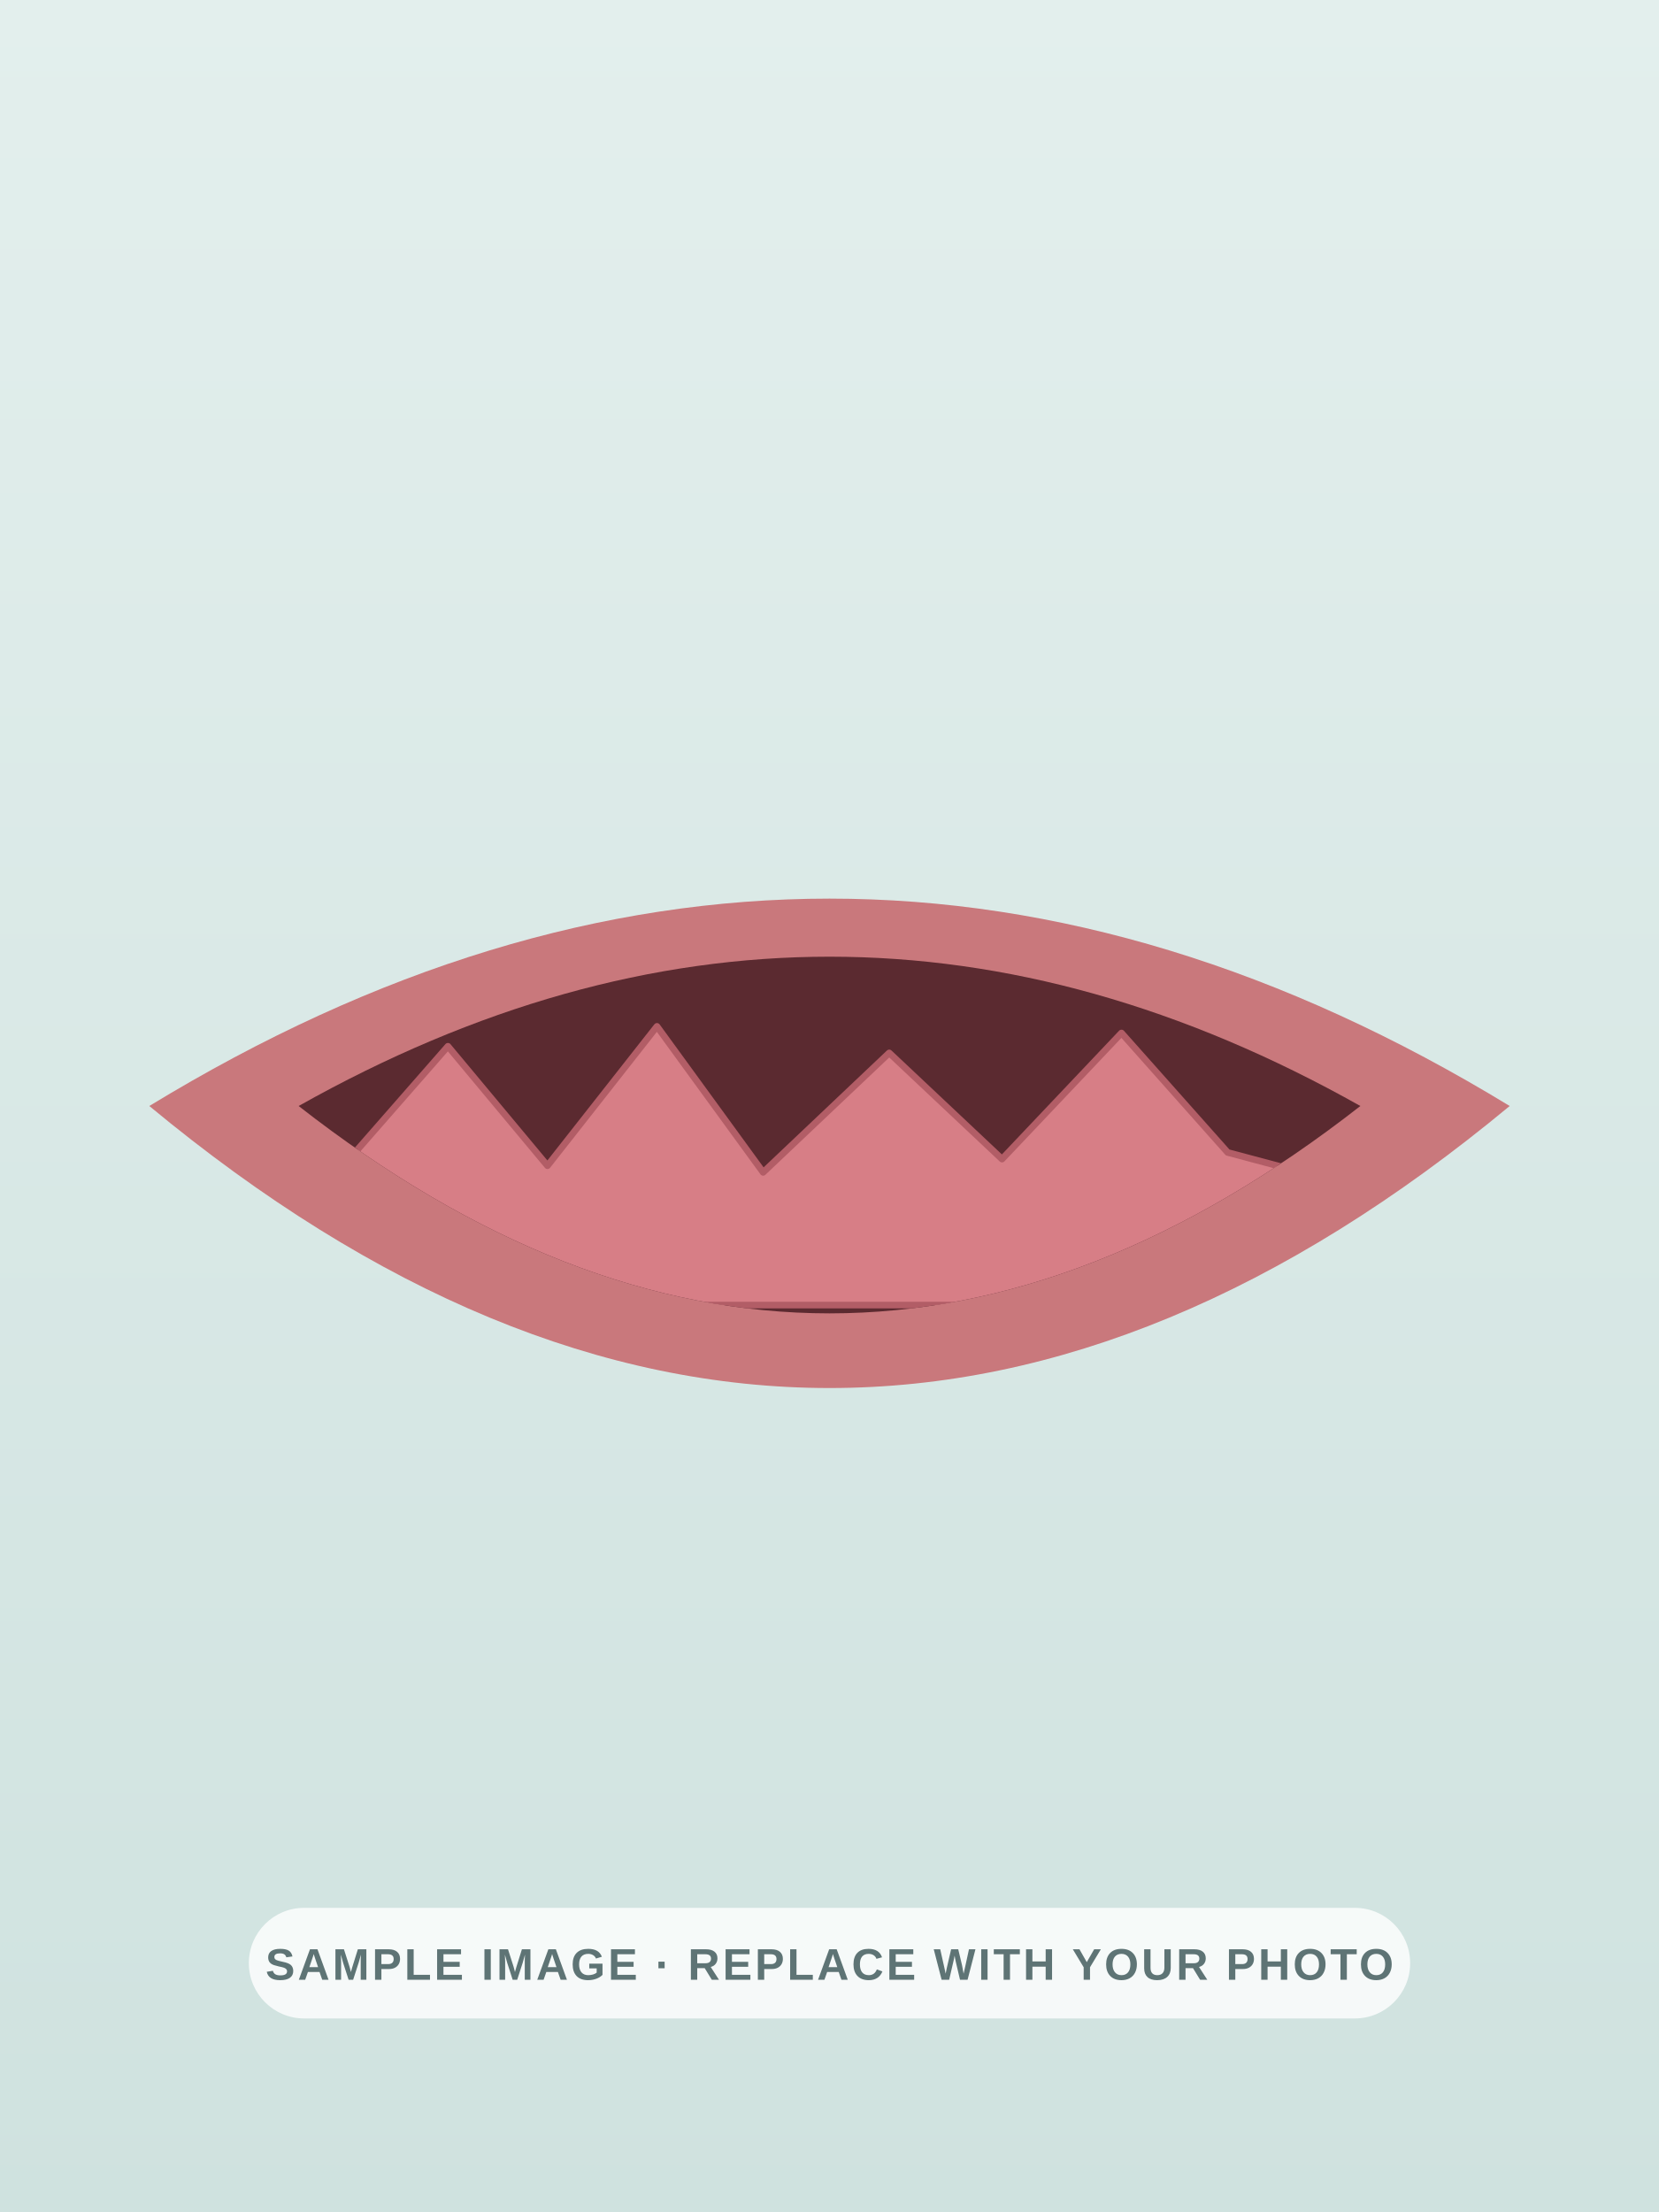
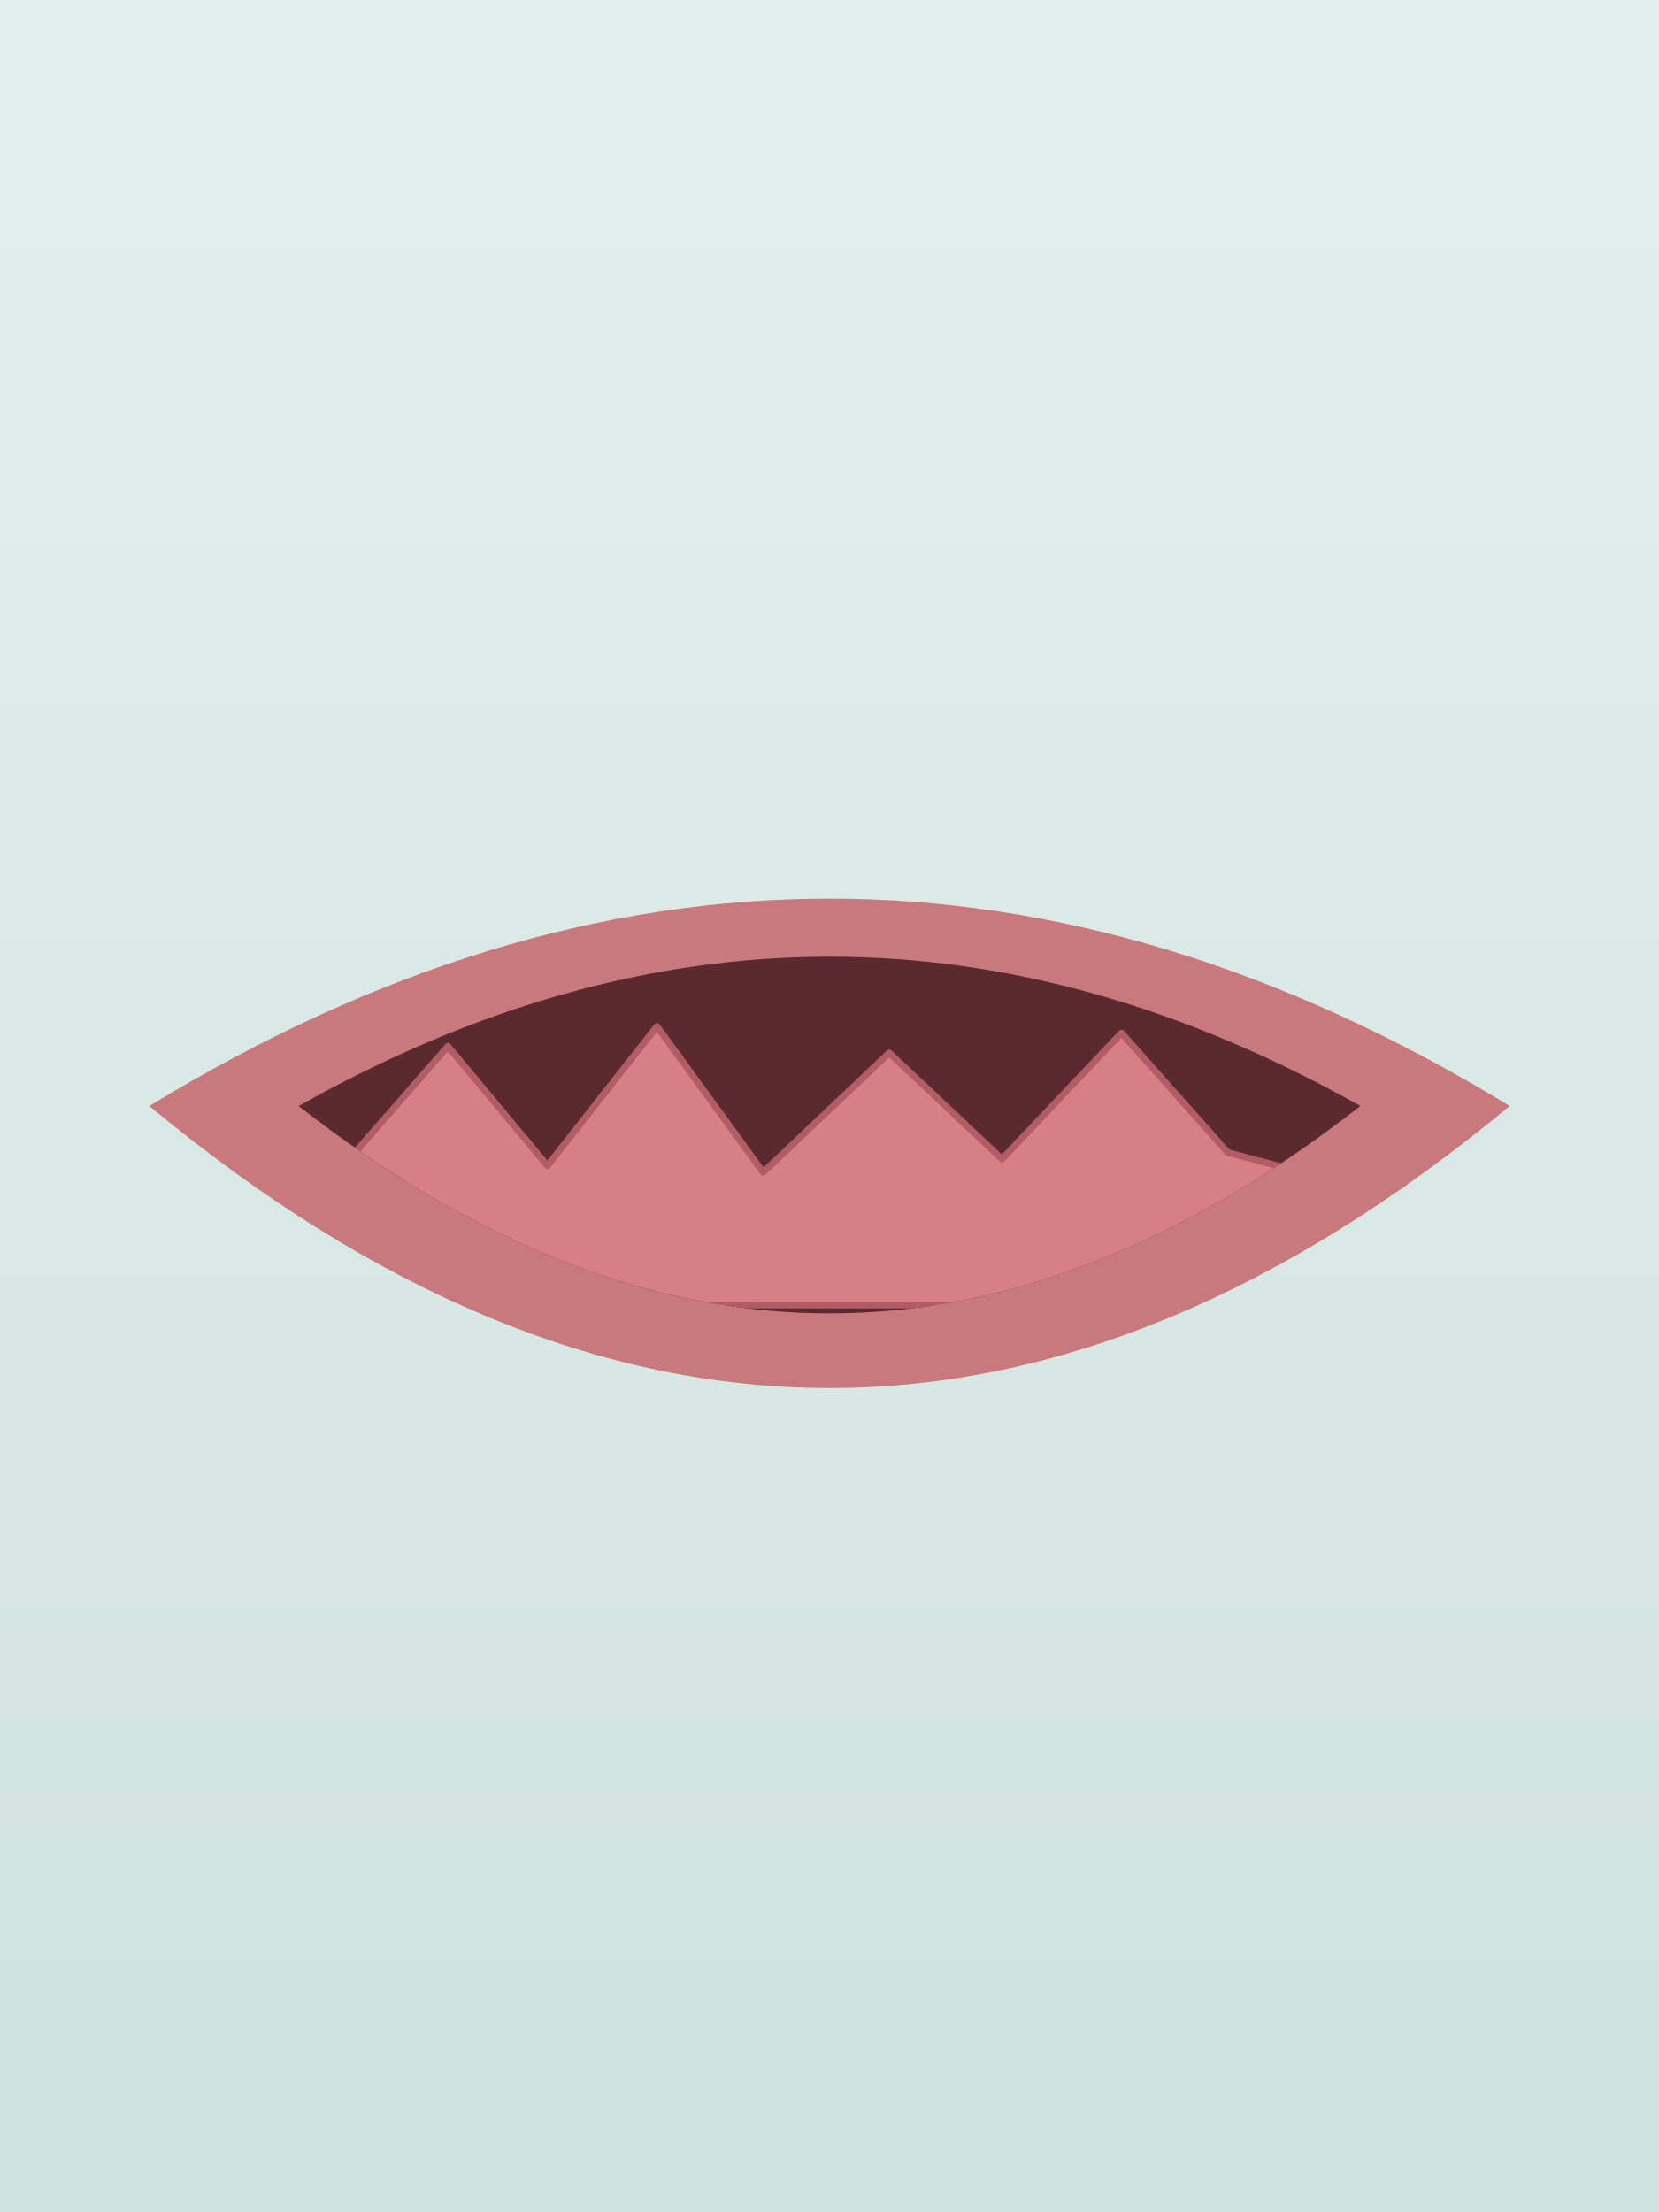
<svg xmlns="http://www.w3.org/2000/svg" viewBox="0 0 600 800" width="600" height="800" role="img">
  <defs>
    <linearGradient id="bg" x1="0" y1="0" x2="0" y2="1">
      <stop offset="0" stop-color="#e3efed" />
      <stop offset="1" stop-color="#cfe2df" />
    </linearGradient>
    <clipPath id="mouth">
      <path d="M140 410 Q300 320 460 410 Q300 535 140 410Z" />
    </clipPath>
  </defs>
  <rect width="600" height="800" fill="url(#bg)" />
  <g transform="translate(300 400) scale(1.2) translate(-300 -410)">
    <path d="M95 410 Q300 285 505 410 Q300 580 95 410Z" fill="#c9787c" />
    <path d="M140 410 Q300 320 460 410 Q300 535 140 410Z" fill="#5b2a30" />
    <g clip-path="url(#mouth)">
      <path d="M150 432 L185 392 L215 428 L248 386 L280 430 L318 394 L352 426 L388 388 L420 424 L450 432 L450 470 L150 470Z" fill="#d77e86" stroke="#b25d66" stroke-width="2" stroke-linejoin="round" />
    </g>
  </g>
-   <rect x="90" y="690" width="420" height="40" rx="20" fill="#ffffffcc" />
-   <text x="300" y="716" text-anchor="middle" font-family="Arial,Helvetica,sans-serif" font-size="16" font-weight="700" fill="#5e7475" letter-spacing="1">SAMPLE IMAGE · REPLACE WITH YOUR PHOTO</text>
</svg>
